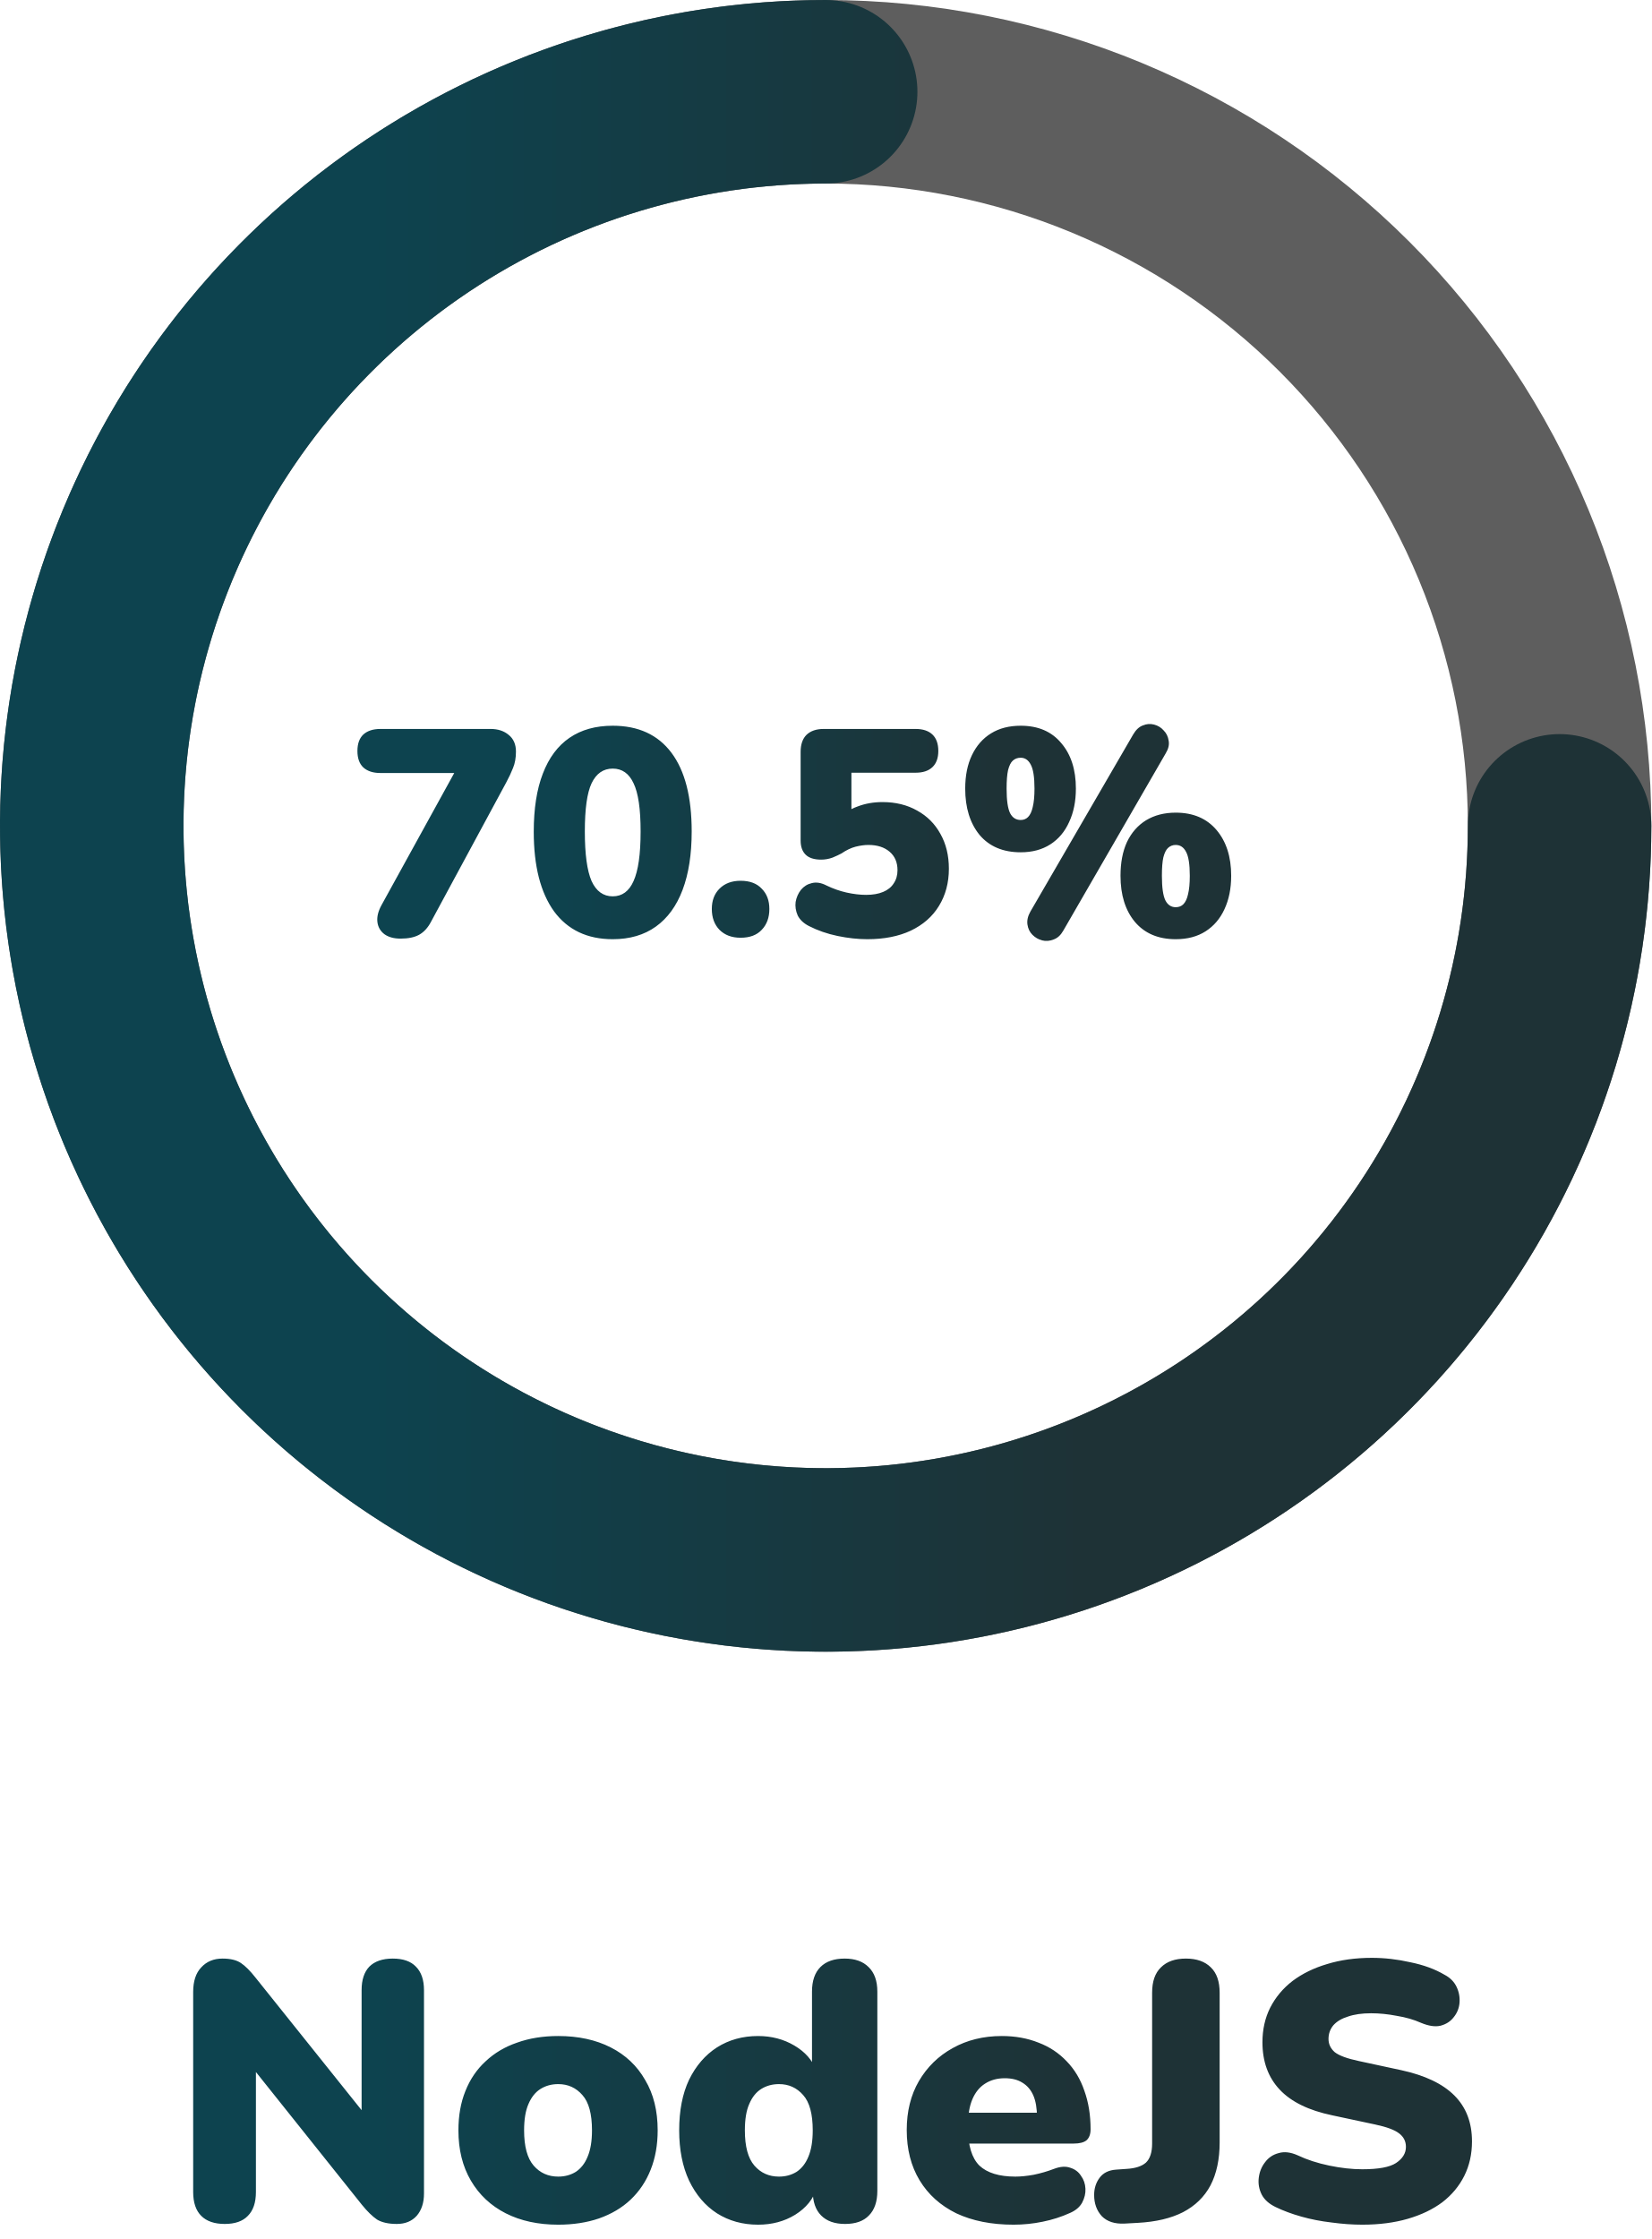
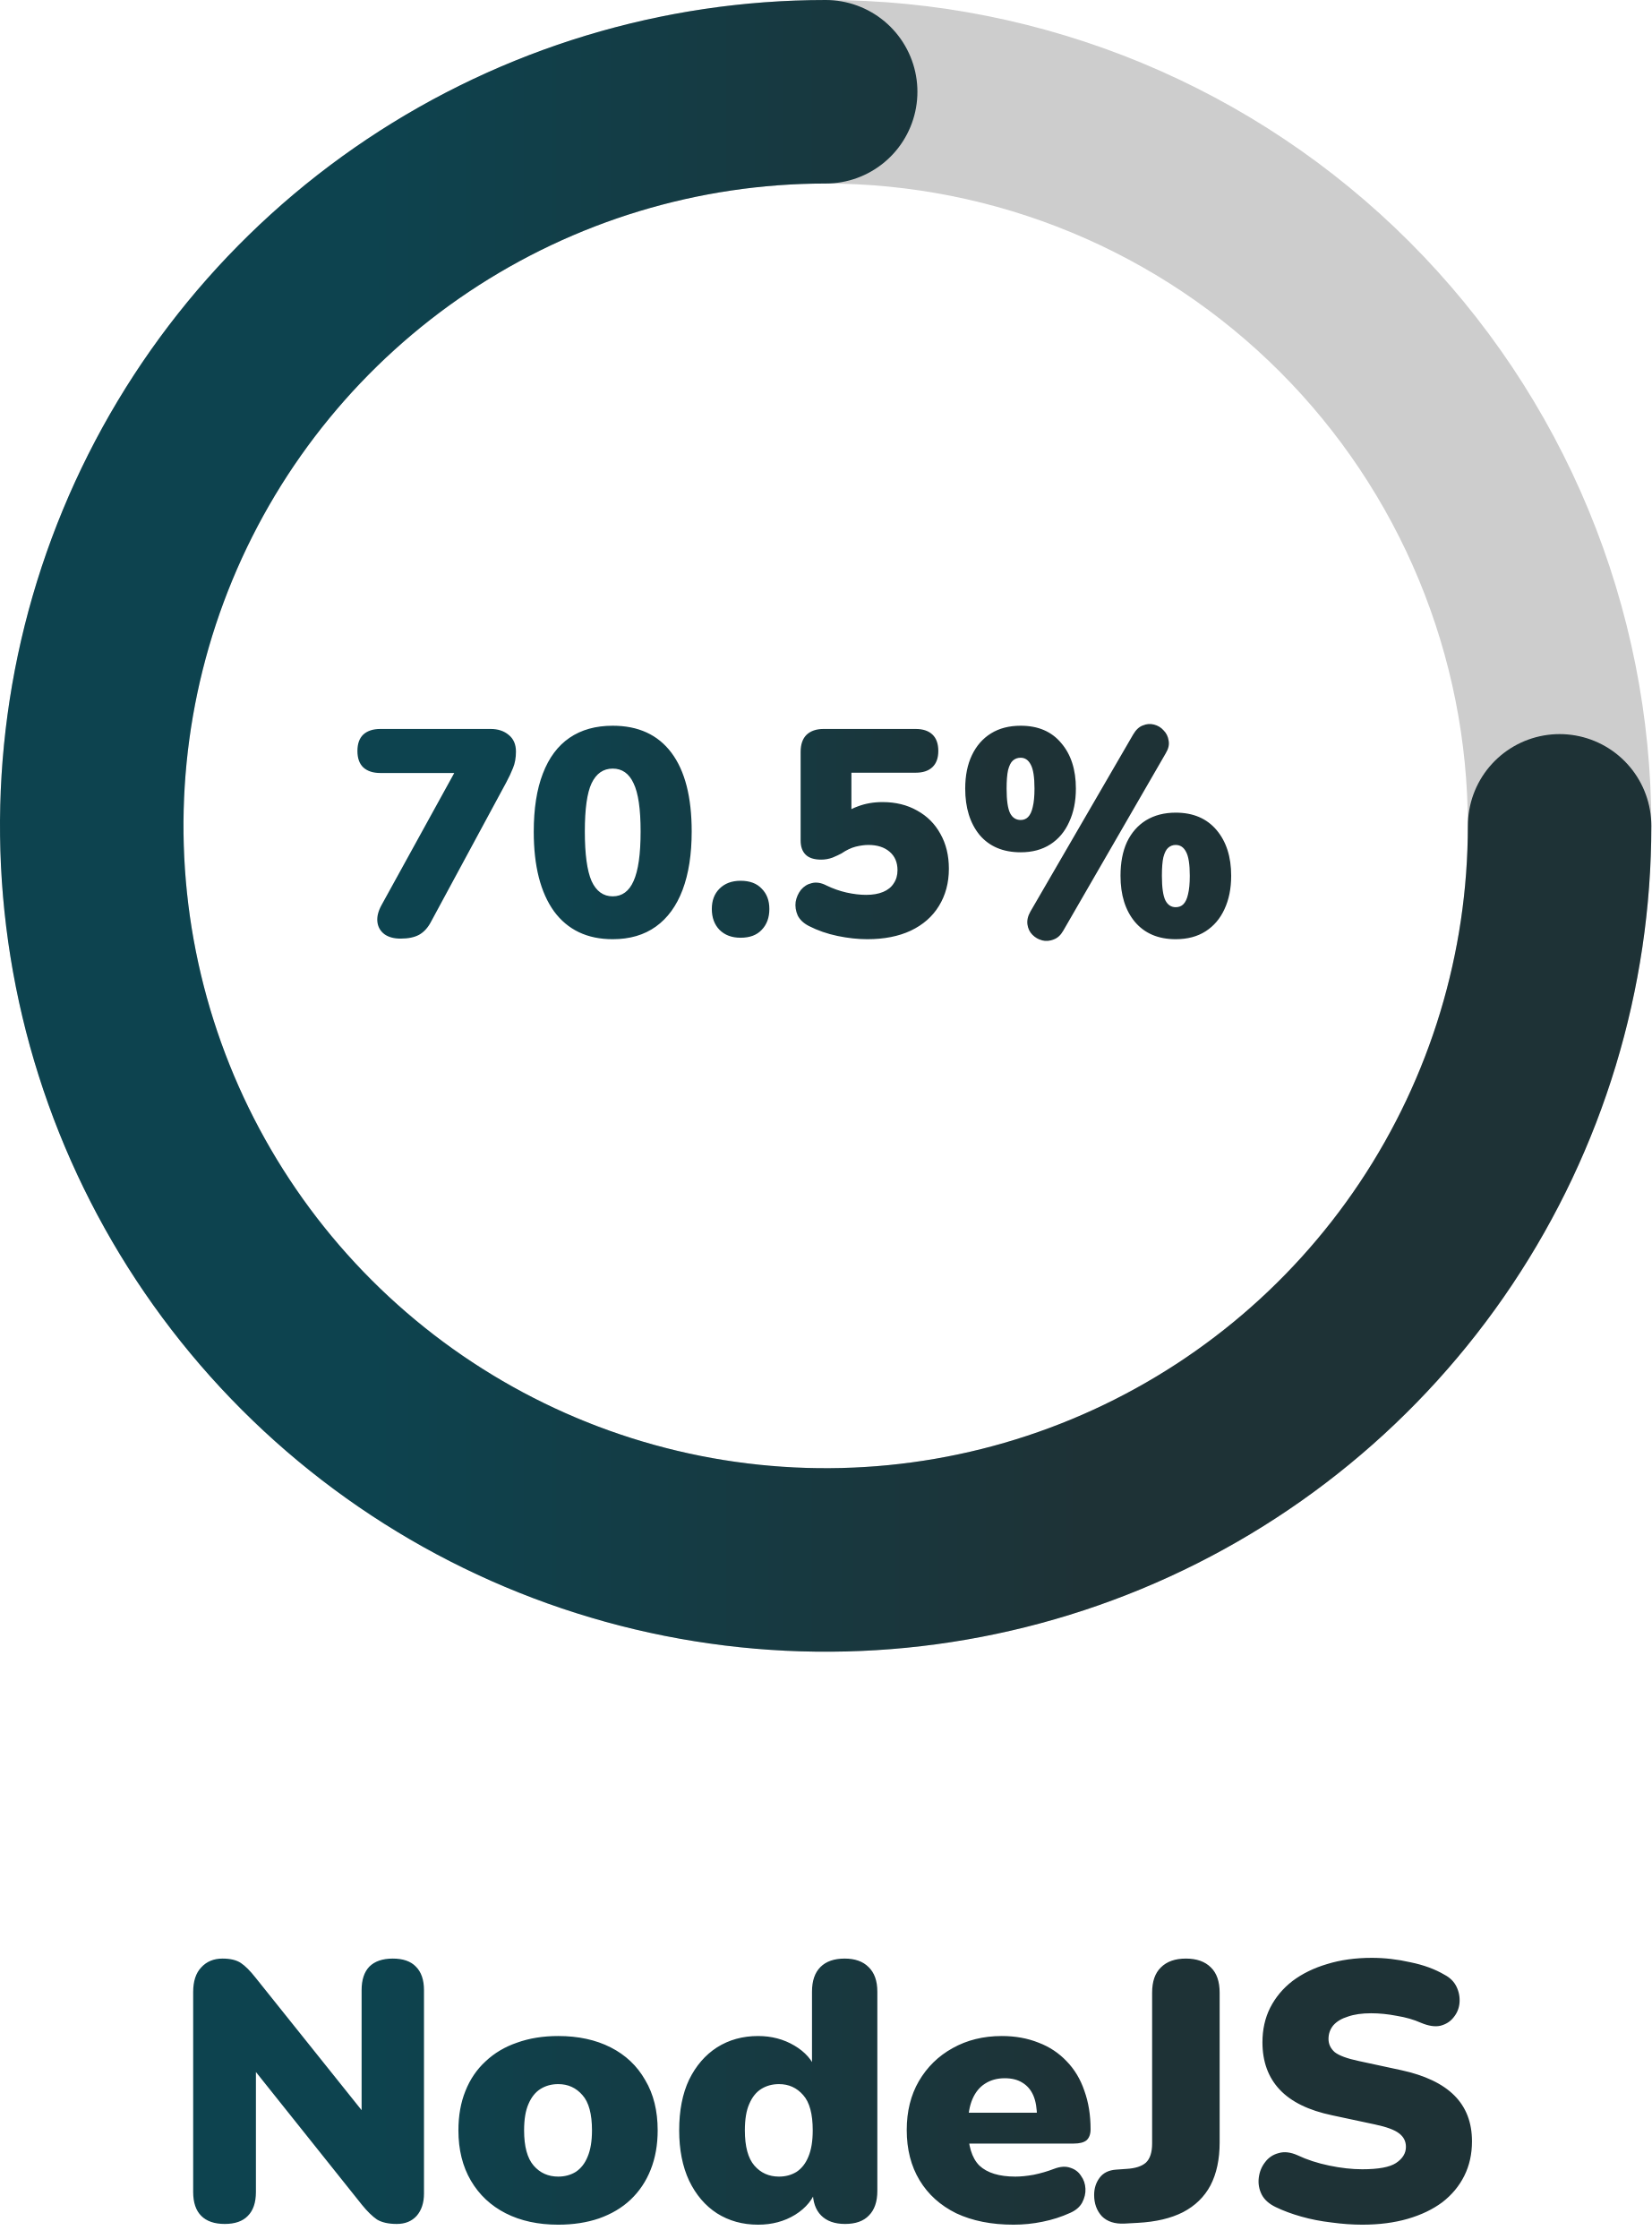
<svg xmlns="http://www.w3.org/2000/svg" width="90" height="122" viewBox="0 0 90 122" fill="none">
-   <path d="M45 85C39.747 85 34.546 83.965 29.693 81.955C24.84 79.945 20.43 76.999 16.716 73.284C13.001 69.57 10.055 65.16 8.045 60.307C6.035 55.454 5 50.253 5 45C5 39.747 6.035 34.546 8.045 29.693C10.055 24.84 13.001 20.43 16.716 16.716C20.43 13.001 24.84 10.055 29.693 8.045C34.546 6.035 39.747 5 45 5C50.253 5 55.454 6.035 60.307 8.045C65.16 10.055 69.57 13.001 73.284 16.716C76.999 20.43 79.945 24.84 81.955 29.693C83.965 34.546 85 39.747 85 45C85 50.253 83.965 55.454 81.955 60.307C79.945 65.16 76.999 69.57 73.284 73.284C69.57 76.999 65.16 79.945 60.307 81.955C55.454 83.965 50.253 85 45 85L45 85Z" stroke="#5E5E5E" stroke-width="10" />
+   <path d="M45 85C39.747 85 34.546 83.965 29.693 81.955C24.84 79.945 20.43 76.999 16.716 73.284C13.001 69.57 10.055 65.16 8.045 60.307C6.035 55.454 5 50.253 5 45C5 39.747 6.035 34.546 8.045 29.693C10.055 24.84 13.001 20.43 16.716 16.716C20.43 13.001 24.84 10.055 29.693 8.045C34.546 6.035 39.747 5 45 5C50.253 5 55.454 6.035 60.307 8.045C65.16 10.055 69.57 13.001 73.284 16.716C76.999 20.43 79.945 24.84 81.955 29.693C83.965 34.546 85 39.747 85 45C85 50.253 83.965 55.454 81.955 60.307C79.945 65.16 76.999 69.57 73.284 73.284C69.57 76.999 65.16 79.945 60.307 81.955C55.454 83.965 50.253 85 45 85L45 85Z" stroke="#cdcdcd" stroke-width="10" />
  <path d="M85 45C85 52.911 82.654 60.645 78.259 67.223C73.864 73.801 67.616 78.928 60.307 81.955C52.998 84.983 44.956 85.775 37.196 84.231C29.437 82.688 22.31 78.878 16.716 73.284C11.122 67.69 7.312 60.563 5.769 52.804C4.225 45.044 5.017 37.002 8.045 29.693C11.072 22.384 16.199 16.137 22.777 11.741C29.355 7.346 37.089 5 45 5" stroke="url(#paint0_linear_8_1150)" stroke-width="10" stroke-linecap="round" />
  <path d="M21.832 51.144C21.469 51.144 21.176 51.064 20.952 50.904C20.728 50.733 20.6 50.509 20.568 50.232C20.536 49.955 20.611 49.651 20.792 49.32L25.224 41.272V42.12H20.728C20.333 42.12 20.024 42.019 19.8 41.816C19.587 41.613 19.48 41.315 19.48 40.92C19.48 40.525 19.587 40.227 19.8 40.024C20.024 39.821 20.333 39.72 20.728 39.72H26.744C27.139 39.72 27.464 39.827 27.72 40.04C27.987 40.253 28.12 40.557 28.12 40.952C28.12 41.293 28.067 41.592 27.96 41.848C27.864 42.093 27.741 42.355 27.592 42.632L23.496 50.216C23.325 50.547 23.107 50.787 22.84 50.936C22.584 51.075 22.248 51.144 21.832 51.144ZM33.394 51.176C32.007 51.176 30.94 50.669 30.194 49.656C29.458 48.632 29.09 47.187 29.09 45.32C29.09 44.061 29.255 43.005 29.586 42.152C29.916 41.288 30.402 40.637 31.042 40.2C31.682 39.763 32.466 39.544 33.394 39.544C34.791 39.544 35.858 40.035 36.594 41.016C37.33 41.997 37.698 43.427 37.698 45.304C37.698 46.552 37.532 47.613 37.202 48.488C36.871 49.363 36.386 50.029 35.746 50.488C35.106 50.947 34.322 51.176 33.394 51.176ZM33.394 48.84C33.906 48.84 34.284 48.563 34.53 48.008C34.786 47.443 34.914 46.541 34.914 45.304C34.914 44.077 34.786 43.203 34.53 42.68C34.284 42.147 33.906 41.88 33.394 41.88C32.882 41.88 32.498 42.147 32.242 42.68C31.996 43.203 31.874 44.077 31.874 45.304C31.874 46.541 31.996 47.443 32.242 48.008C32.498 48.563 32.882 48.84 33.394 48.84ZM40.364 51.096C39.883 51.096 39.499 50.952 39.212 50.664C38.934 50.376 38.795 49.997 38.795 49.528C38.795 49.069 38.934 48.701 39.212 48.424C39.499 48.136 39.883 47.992 40.364 47.992C40.865 47.992 41.249 48.136 41.516 48.424C41.793 48.701 41.931 49.069 41.931 49.528C41.931 49.997 41.793 50.376 41.516 50.664C41.249 50.952 40.865 51.096 40.364 51.096ZM47.267 51.176C46.755 51.176 46.216 51.117 45.651 51C45.086 50.883 44.563 50.701 44.083 50.456C43.795 50.307 43.592 50.115 43.475 49.88C43.368 49.635 43.331 49.389 43.363 49.144C43.406 48.899 43.502 48.68 43.651 48.488C43.811 48.296 44.008 48.173 44.243 48.12C44.488 48.056 44.755 48.099 45.043 48.248C45.395 48.419 45.758 48.547 46.131 48.632C46.515 48.717 46.872 48.76 47.203 48.76C47.566 48.76 47.875 48.707 48.131 48.6C48.387 48.493 48.579 48.339 48.707 48.136C48.846 47.933 48.915 47.693 48.915 47.416C48.915 46.989 48.771 46.653 48.483 46.408C48.195 46.163 47.811 46.04 47.331 46.04C47.117 46.04 46.883 46.072 46.627 46.136C46.382 46.2 46.126 46.323 45.859 46.504C45.742 46.568 45.581 46.643 45.379 46.728C45.176 46.803 44.968 46.84 44.755 46.84C44.371 46.84 44.088 46.749 43.907 46.568C43.725 46.387 43.635 46.131 43.635 45.8V40.968C43.635 40.563 43.742 40.253 43.955 40.04C44.179 39.827 44.488 39.72 44.883 39.72H49.907C50.301 39.72 50.605 39.821 50.819 40.024C51.032 40.227 51.139 40.525 51.139 40.92C51.139 41.304 51.032 41.597 50.819 41.8C50.605 42.003 50.301 42.104 49.907 42.104H46.403V44.616H45.731C45.987 44.317 46.323 44.093 46.739 43.944C47.155 43.784 47.608 43.704 48.099 43.704C48.813 43.704 49.443 43.859 49.987 44.168C50.531 44.467 50.952 44.888 51.251 45.432C51.56 45.976 51.715 46.611 51.715 47.336C51.715 48.104 51.533 48.781 51.171 49.368C50.819 49.944 50.307 50.392 49.635 50.712C48.974 51.021 48.184 51.176 47.267 51.176ZM57.949 50.712C57.81 50.957 57.634 51.117 57.421 51.192C57.207 51.277 56.999 51.293 56.797 51.24C56.594 51.187 56.418 51.085 56.269 50.936C56.119 50.787 56.029 50.6 55.997 50.376C55.965 50.152 56.018 49.917 56.157 49.672L61.757 40.024C61.906 39.768 62.082 39.603 62.285 39.528C62.487 39.443 62.69 39.427 62.893 39.48C63.106 39.533 63.282 39.64 63.421 39.8C63.57 39.949 63.661 40.136 63.693 40.36C63.735 40.573 63.682 40.803 63.533 41.048L57.949 50.712ZM55.629 46.44C54.669 46.44 53.922 46.125 53.389 45.496C52.866 44.856 52.605 44.013 52.605 42.968C52.605 42.264 52.727 41.656 52.973 41.144C53.218 40.632 53.565 40.237 54.013 39.96C54.461 39.683 54.999 39.544 55.629 39.544C56.578 39.544 57.314 39.859 57.837 40.488C58.37 41.107 58.637 41.933 58.637 42.968C58.637 43.661 58.514 44.269 58.269 44.792C58.034 45.315 57.693 45.72 57.245 46.008C56.797 46.296 56.258 46.44 55.629 46.44ZM55.629 44.68C55.789 44.68 55.922 44.627 56.029 44.52C56.146 44.403 56.231 44.221 56.285 43.976C56.349 43.72 56.381 43.384 56.381 42.968C56.381 42.339 56.311 41.901 56.173 41.656C56.045 41.411 55.863 41.288 55.629 41.288C55.458 41.288 55.314 41.341 55.197 41.448C55.09 41.544 55.005 41.715 54.941 41.96C54.887 42.205 54.861 42.541 54.861 42.968C54.861 43.608 54.925 44.056 55.053 44.312C55.181 44.557 55.373 44.68 55.629 44.68ZM64.077 51.176C63.127 51.176 62.386 50.861 61.853 50.232C61.33 49.603 61.069 48.765 61.069 47.72C61.069 47.005 61.186 46.392 61.421 45.88C61.666 45.368 62.013 44.973 62.461 44.696C62.919 44.419 63.458 44.28 64.077 44.28C65.026 44.28 65.767 44.595 66.301 45.224C66.834 45.853 67.101 46.685 67.101 47.72C67.101 48.413 66.978 49.021 66.733 49.544C66.498 50.056 66.157 50.456 65.709 50.744C65.261 51.032 64.717 51.176 64.077 51.176ZM64.077 49.432C64.247 49.432 64.386 49.379 64.493 49.272C64.61 49.155 64.695 48.973 64.749 48.728C64.813 48.472 64.845 48.136 64.845 47.72C64.845 47.091 64.775 46.653 64.637 46.408C64.509 46.163 64.322 46.04 64.077 46.04C63.917 46.04 63.778 46.093 63.661 46.2C63.554 46.296 63.469 46.467 63.405 46.712C63.351 46.947 63.325 47.283 63.325 47.72C63.325 48.36 63.389 48.808 63.517 49.064C63.645 49.309 63.831 49.432 64.077 49.432Z" fill="url(#paint1_linear_8_1150)" />
  <path d="M12.248 121.18C11.688 121.18 11.261 121.033 10.968 120.74C10.675 120.447 10.528 120.013 10.528 119.44V108.54C10.528 107.953 10.675 107.507 10.968 107.2C11.261 106.88 11.648 106.72 12.128 106.72C12.555 106.72 12.888 106.8 13.128 106.96C13.368 107.12 13.635 107.387 13.928 107.76L20.268 115.68H19.708V108.44C19.708 107.88 19.848 107.453 20.128 107.16C20.421 106.867 20.848 106.72 21.408 106.72C21.968 106.72 22.388 106.867 22.668 107.16C22.961 107.453 23.108 107.88 23.108 108.44V119.52C23.108 120.027 22.975 120.433 22.708 120.74C22.441 121.033 22.081 121.18 21.628 121.18C21.175 121.18 20.815 121.1 20.548 120.94C20.295 120.767 20.021 120.5 19.728 120.14L13.388 112.2H13.948V119.44C13.948 120.013 13.801 120.447 13.508 120.74C13.228 121.033 12.808 121.18 12.248 121.18ZM30.424 121.22C29.331 121.22 28.378 121.013 27.564 120.6C26.751 120.187 26.118 119.593 25.664 118.82C25.211 118.047 24.984 117.133 24.984 116.08C24.984 115.28 25.111 114.567 25.364 113.94C25.618 113.3 25.984 112.76 26.464 112.32C26.944 111.867 27.518 111.527 28.184 111.3C28.851 111.06 29.598 110.94 30.424 110.94C31.518 110.94 32.471 111.147 33.284 111.56C34.098 111.973 34.724 112.567 35.164 113.34C35.618 114.1 35.844 115.013 35.844 116.08C35.844 116.867 35.718 117.58 35.464 118.22C35.211 118.86 34.844 119.407 34.364 119.86C33.898 120.3 33.324 120.64 32.644 120.88C31.978 121.107 31.238 121.22 30.424 121.22ZM30.424 118.6C30.784 118.6 31.104 118.513 31.384 118.34C31.664 118.153 31.878 117.88 32.024 117.52C32.184 117.147 32.264 116.667 32.264 116.08C32.264 115.187 32.091 114.547 31.744 114.16C31.398 113.76 30.958 113.56 30.424 113.56C30.064 113.56 29.744 113.647 29.464 113.82C29.184 113.993 28.964 114.267 28.804 114.64C28.644 115 28.564 115.48 28.564 116.08C28.564 116.96 28.738 117.6 29.084 118C29.431 118.4 29.878 118.6 30.424 118.6ZM41.316 121.22C40.475 121.22 39.729 121.013 39.075 120.6C38.435 120.187 37.929 119.593 37.556 118.82C37.196 118.047 37.016 117.133 37.016 116.08C37.016 115 37.196 114.08 37.556 113.32C37.929 112.56 38.435 111.973 39.075 111.56C39.729 111.147 40.475 110.94 41.316 110.94C42.049 110.94 42.709 111.113 43.295 111.46C43.882 111.807 44.276 112.253 44.475 112.8H44.255V108.52C44.255 107.933 44.409 107.487 44.715 107.18C45.022 106.873 45.462 106.72 46.035 106.72C46.596 106.72 47.029 106.873 47.336 107.18C47.656 107.487 47.816 107.933 47.816 108.52V119.38C47.816 119.967 47.662 120.413 47.355 120.72C47.062 121.027 46.629 121.18 46.056 121.18C45.495 121.18 45.062 121.027 44.755 120.72C44.449 120.413 44.295 119.967 44.295 119.38V118.24L44.516 119.22C44.329 119.82 43.935 120.307 43.336 120.68C42.749 121.04 42.075 121.22 41.316 121.22ZM42.456 118.6C42.816 118.6 43.136 118.513 43.416 118.34C43.696 118.153 43.909 117.88 44.056 117.52C44.215 117.147 44.295 116.667 44.295 116.08C44.295 115.187 44.122 114.547 43.776 114.16C43.429 113.76 42.989 113.56 42.456 113.56C42.096 113.56 41.776 113.647 41.495 113.82C41.215 113.993 40.995 114.267 40.836 114.64C40.675 115 40.596 115.48 40.596 116.08C40.596 116.96 40.769 117.6 41.115 118C41.462 118.4 41.909 118.6 42.456 118.6ZM55.238 121.22C54.038 121.22 52.998 121.013 52.118 120.6C51.251 120.173 50.585 119.573 50.118 118.8C49.651 118.027 49.418 117.113 49.418 116.06C49.418 115.047 49.638 114.16 50.078 113.4C50.531 112.627 51.145 112.027 51.918 111.6C52.705 111.16 53.598 110.94 54.598 110.94C55.331 110.94 55.998 111.06 56.598 111.3C57.198 111.527 57.711 111.867 58.138 112.32C58.565 112.76 58.885 113.293 59.098 113.92C59.325 114.547 59.438 115.247 59.438 116.02C59.438 116.287 59.365 116.487 59.218 116.62C59.071 116.74 58.838 116.8 58.518 116.8H52.398V115.12H56.838L56.518 115.38C56.518 114.887 56.451 114.487 56.318 114.18C56.185 113.873 55.985 113.64 55.718 113.48C55.465 113.32 55.145 113.24 54.758 113.24C54.345 113.24 53.985 113.34 53.678 113.54C53.385 113.727 53.158 114.007 52.998 114.38C52.838 114.753 52.758 115.22 52.758 115.78V115.96C52.758 116.907 52.965 117.587 53.378 118C53.805 118.4 54.458 118.6 55.338 118.6C55.631 118.6 55.965 118.567 56.338 118.5C56.725 118.42 57.091 118.313 57.438 118.18C57.785 118.047 58.085 118.027 58.338 118.12C58.591 118.2 58.785 118.347 58.918 118.56C59.065 118.76 59.145 118.993 59.158 119.26C59.171 119.513 59.111 119.767 58.978 120.02C58.845 120.26 58.625 120.447 58.318 120.58C57.851 120.793 57.351 120.953 56.818 121.06C56.298 121.167 55.771 121.22 55.238 121.22ZM61.292 121.16C60.758 121.187 60.345 121.053 60.052 120.76C59.772 120.453 59.632 120.067 59.632 119.6C59.632 119.24 59.732 118.927 59.932 118.66C60.132 118.393 60.432 118.247 60.832 118.22L61.392 118.18C61.872 118.153 62.225 118.04 62.452 117.84C62.678 117.627 62.792 117.28 62.792 116.8V108.58C62.792 107.967 62.952 107.507 63.272 107.2C63.592 106.88 64.045 106.72 64.632 106.72C65.218 106.72 65.672 106.88 65.992 107.2C66.312 107.507 66.472 107.967 66.472 108.58V116.74C66.472 117.66 66.305 118.44 65.972 119.08C65.638 119.707 65.138 120.193 64.472 120.54C63.818 120.873 62.998 121.067 62.012 121.12L61.292 121.16ZM74.245 121.22C73.711 121.22 73.151 121.18 72.565 121.1C71.991 121.033 71.445 120.927 70.925 120.78C70.405 120.633 69.938 120.46 69.525 120.26C69.165 120.087 68.911 119.86 68.765 119.58C68.618 119.287 68.565 118.98 68.605 118.66C68.645 118.34 68.758 118.06 68.945 117.82C69.131 117.567 69.378 117.4 69.685 117.32C69.991 117.227 70.338 117.267 70.725 117.44C71.231 117.68 71.805 117.867 72.445 118C73.085 118.133 73.685 118.2 74.245 118.2C75.125 118.2 75.738 118.087 76.085 117.86C76.445 117.62 76.625 117.327 76.625 116.98C76.625 116.673 76.498 116.427 76.245 116.24C76.005 116.053 75.571 115.893 74.945 115.76L72.605 115.26C71.325 114.993 70.371 114.527 69.745 113.86C69.118 113.193 68.805 112.333 68.805 111.28C68.805 110.587 68.945 109.96 69.225 109.4C69.518 108.827 69.925 108.34 70.445 107.94C70.978 107.54 71.605 107.233 72.325 107.02C73.058 106.793 73.871 106.68 74.765 106.68C75.458 106.68 76.158 106.76 76.865 106.92C77.585 107.067 78.205 107.293 78.725 107.6C79.031 107.76 79.251 107.98 79.385 108.26C79.518 108.54 79.571 108.833 79.545 109.14C79.518 109.433 79.411 109.693 79.225 109.92C79.051 110.147 78.811 110.3 78.505 110.38C78.211 110.447 77.858 110.393 77.445 110.22C77.058 110.047 76.618 109.92 76.125 109.84C75.645 109.747 75.178 109.7 74.725 109.7C74.231 109.7 73.811 109.76 73.465 109.88C73.118 109.987 72.851 110.147 72.665 110.36C72.491 110.573 72.405 110.82 72.405 111.1C72.405 111.38 72.518 111.62 72.745 111.82C72.985 112.007 73.418 112.167 74.045 112.3L76.365 112.8C77.658 113.08 78.625 113.54 79.265 114.18C79.905 114.82 80.225 115.653 80.225 116.68C80.225 117.373 80.085 118 79.805 118.56C79.525 119.12 79.125 119.6 78.605 120C78.085 120.387 77.458 120.687 76.725 120.9C75.991 121.113 75.165 121.22 74.245 121.22Z" fill="url(#paint2_linear_8_1150)" />
  <defs>
    <linearGradient id="paint0_linear_8_1150" x1="5" y1="45" x2="85" y2="45" gradientUnits="userSpaceOnUse">
      <stop offset="0.186" stop-color="#0D434F" />
      <stop offset="0.678" stop-color="#1E3236" />
    </linearGradient>
    <linearGradient id="paint1_linear_8_1150" x1="19" y1="44.5" x2="71" y2="44.5" gradientUnits="userSpaceOnUse">
      <stop offset="0.186" stop-color="#0D434F" />
      <stop offset="0.678" stop-color="#1E3236" />
    </linearGradient>
    <linearGradient id="paint2_linear_8_1150" x1="5" y1="110.5" x2="85" y2="110.5" gradientUnits="userSpaceOnUse">
      <stop offset="0.186" stop-color="#0D434F" />
      <stop offset="0.678" stop-color="#1E3236" />
    </linearGradient>
  </defs>
</svg>
